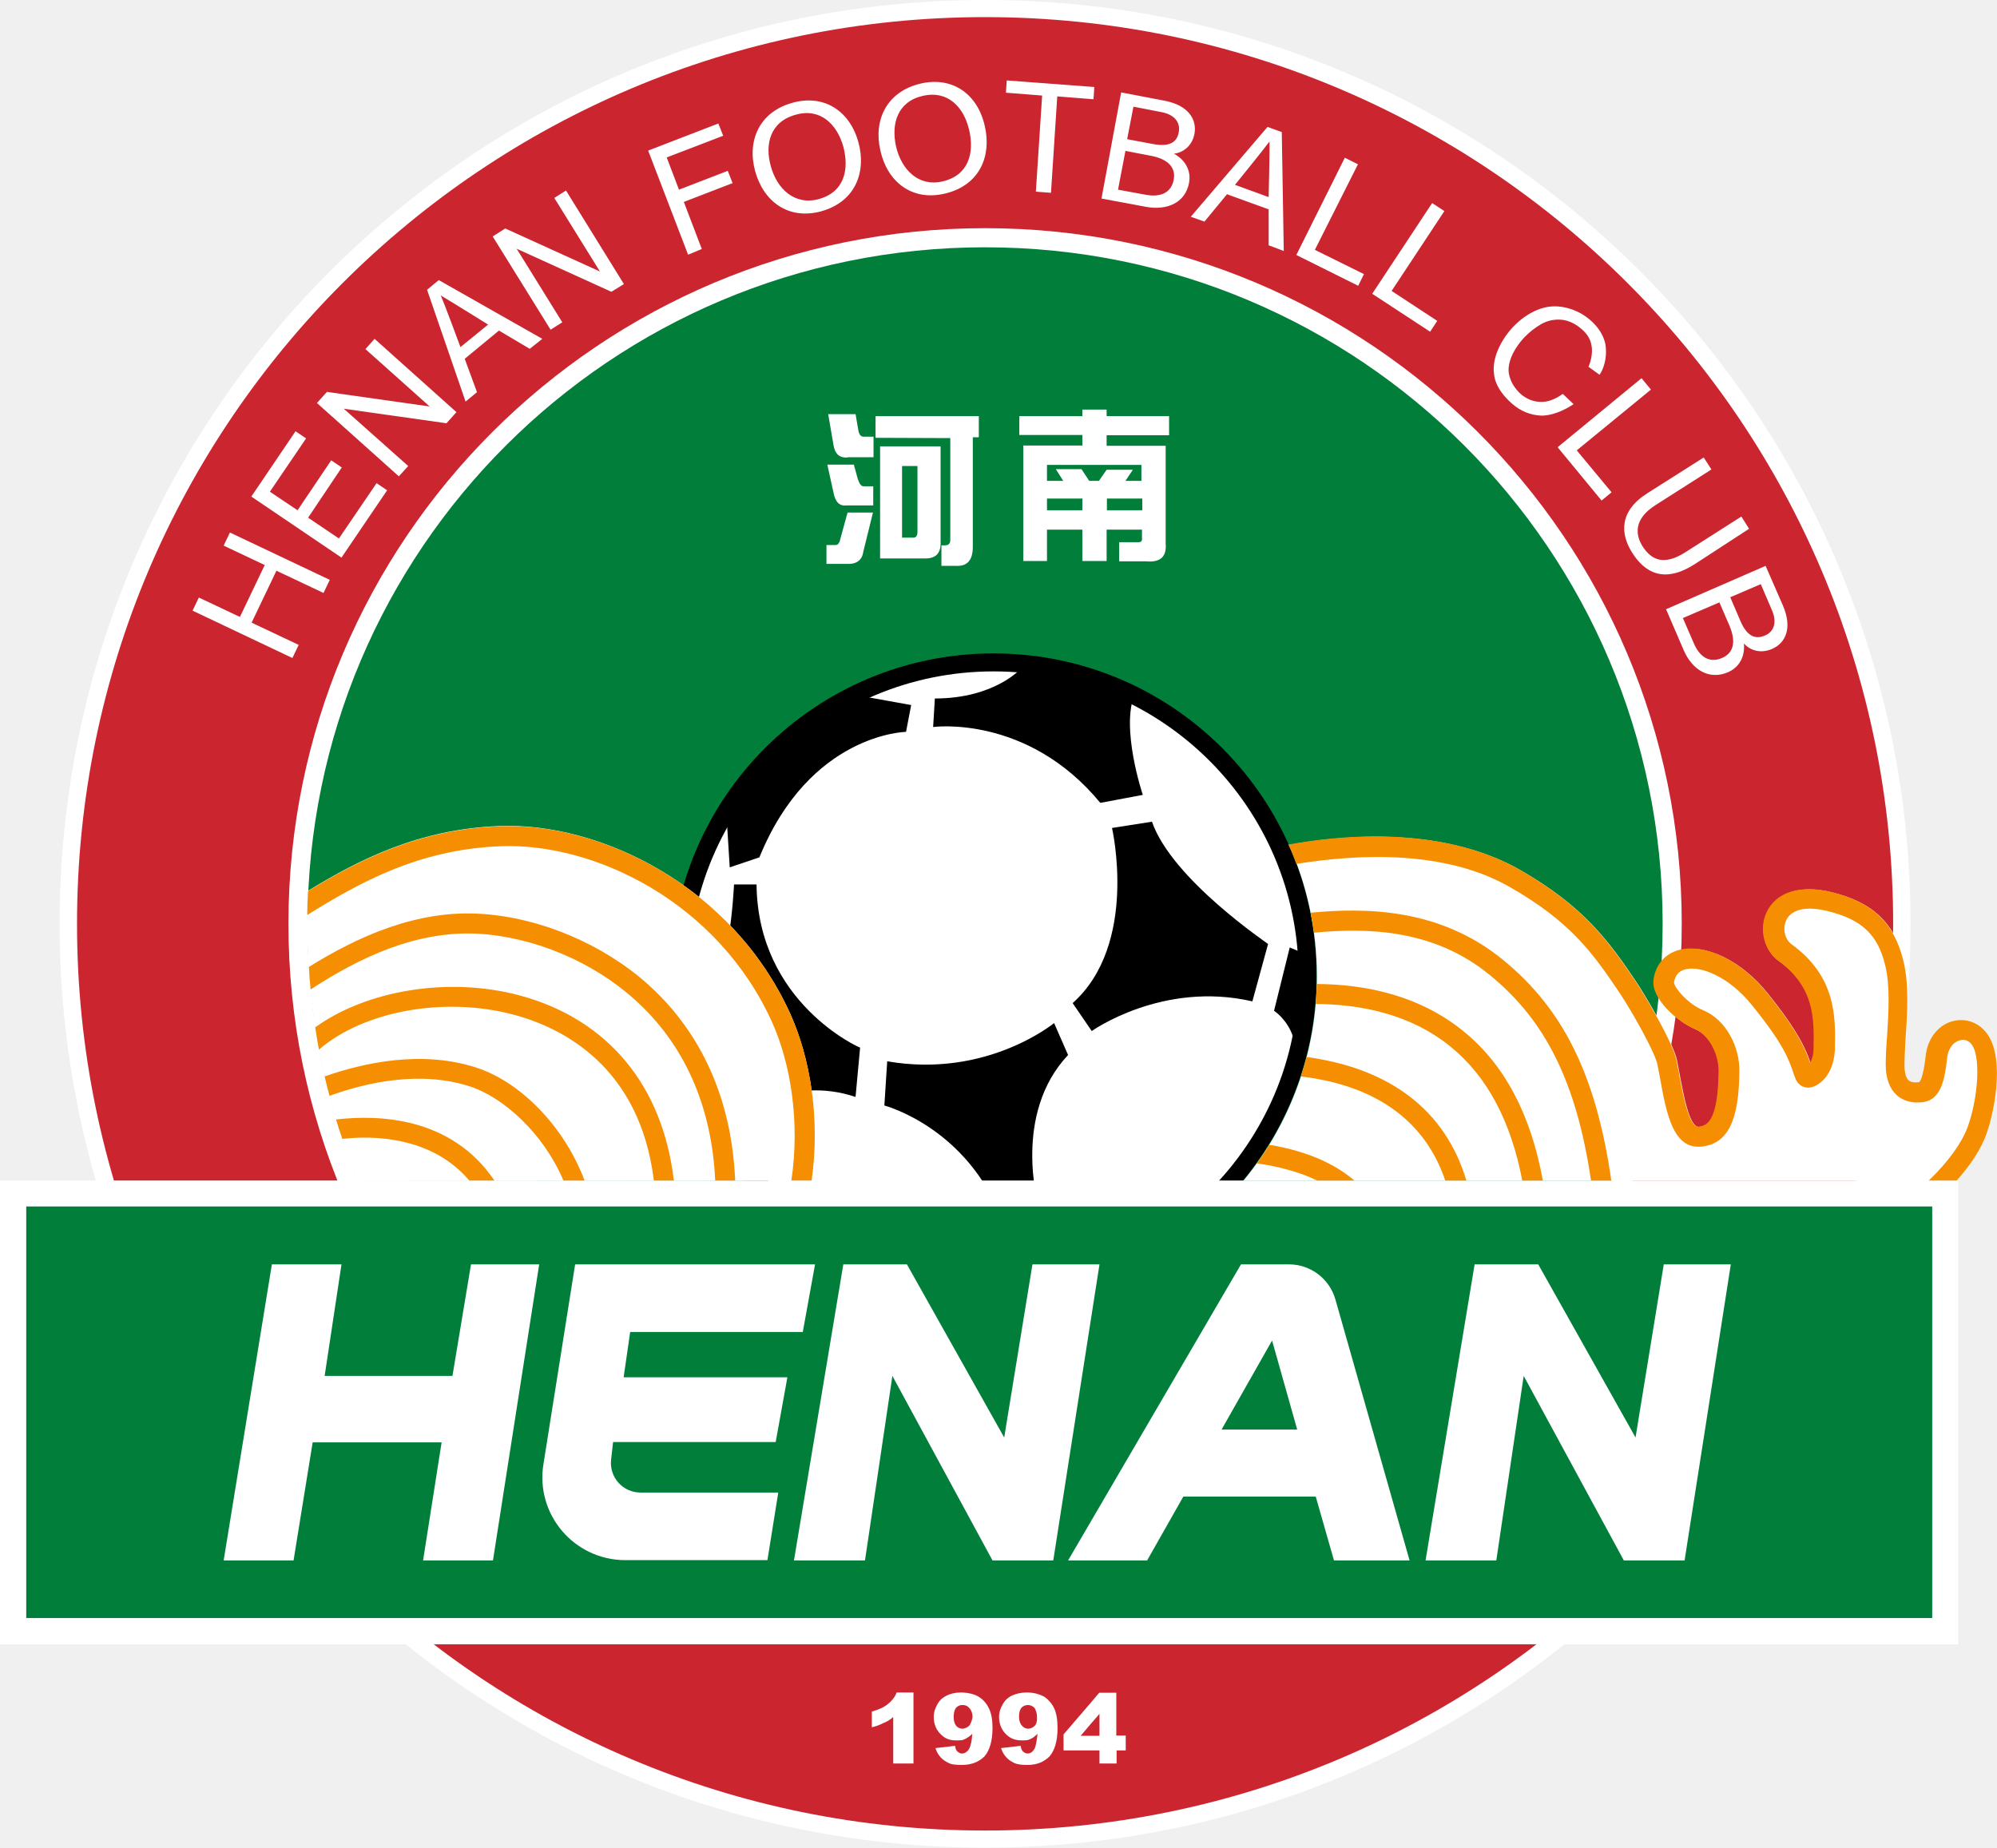
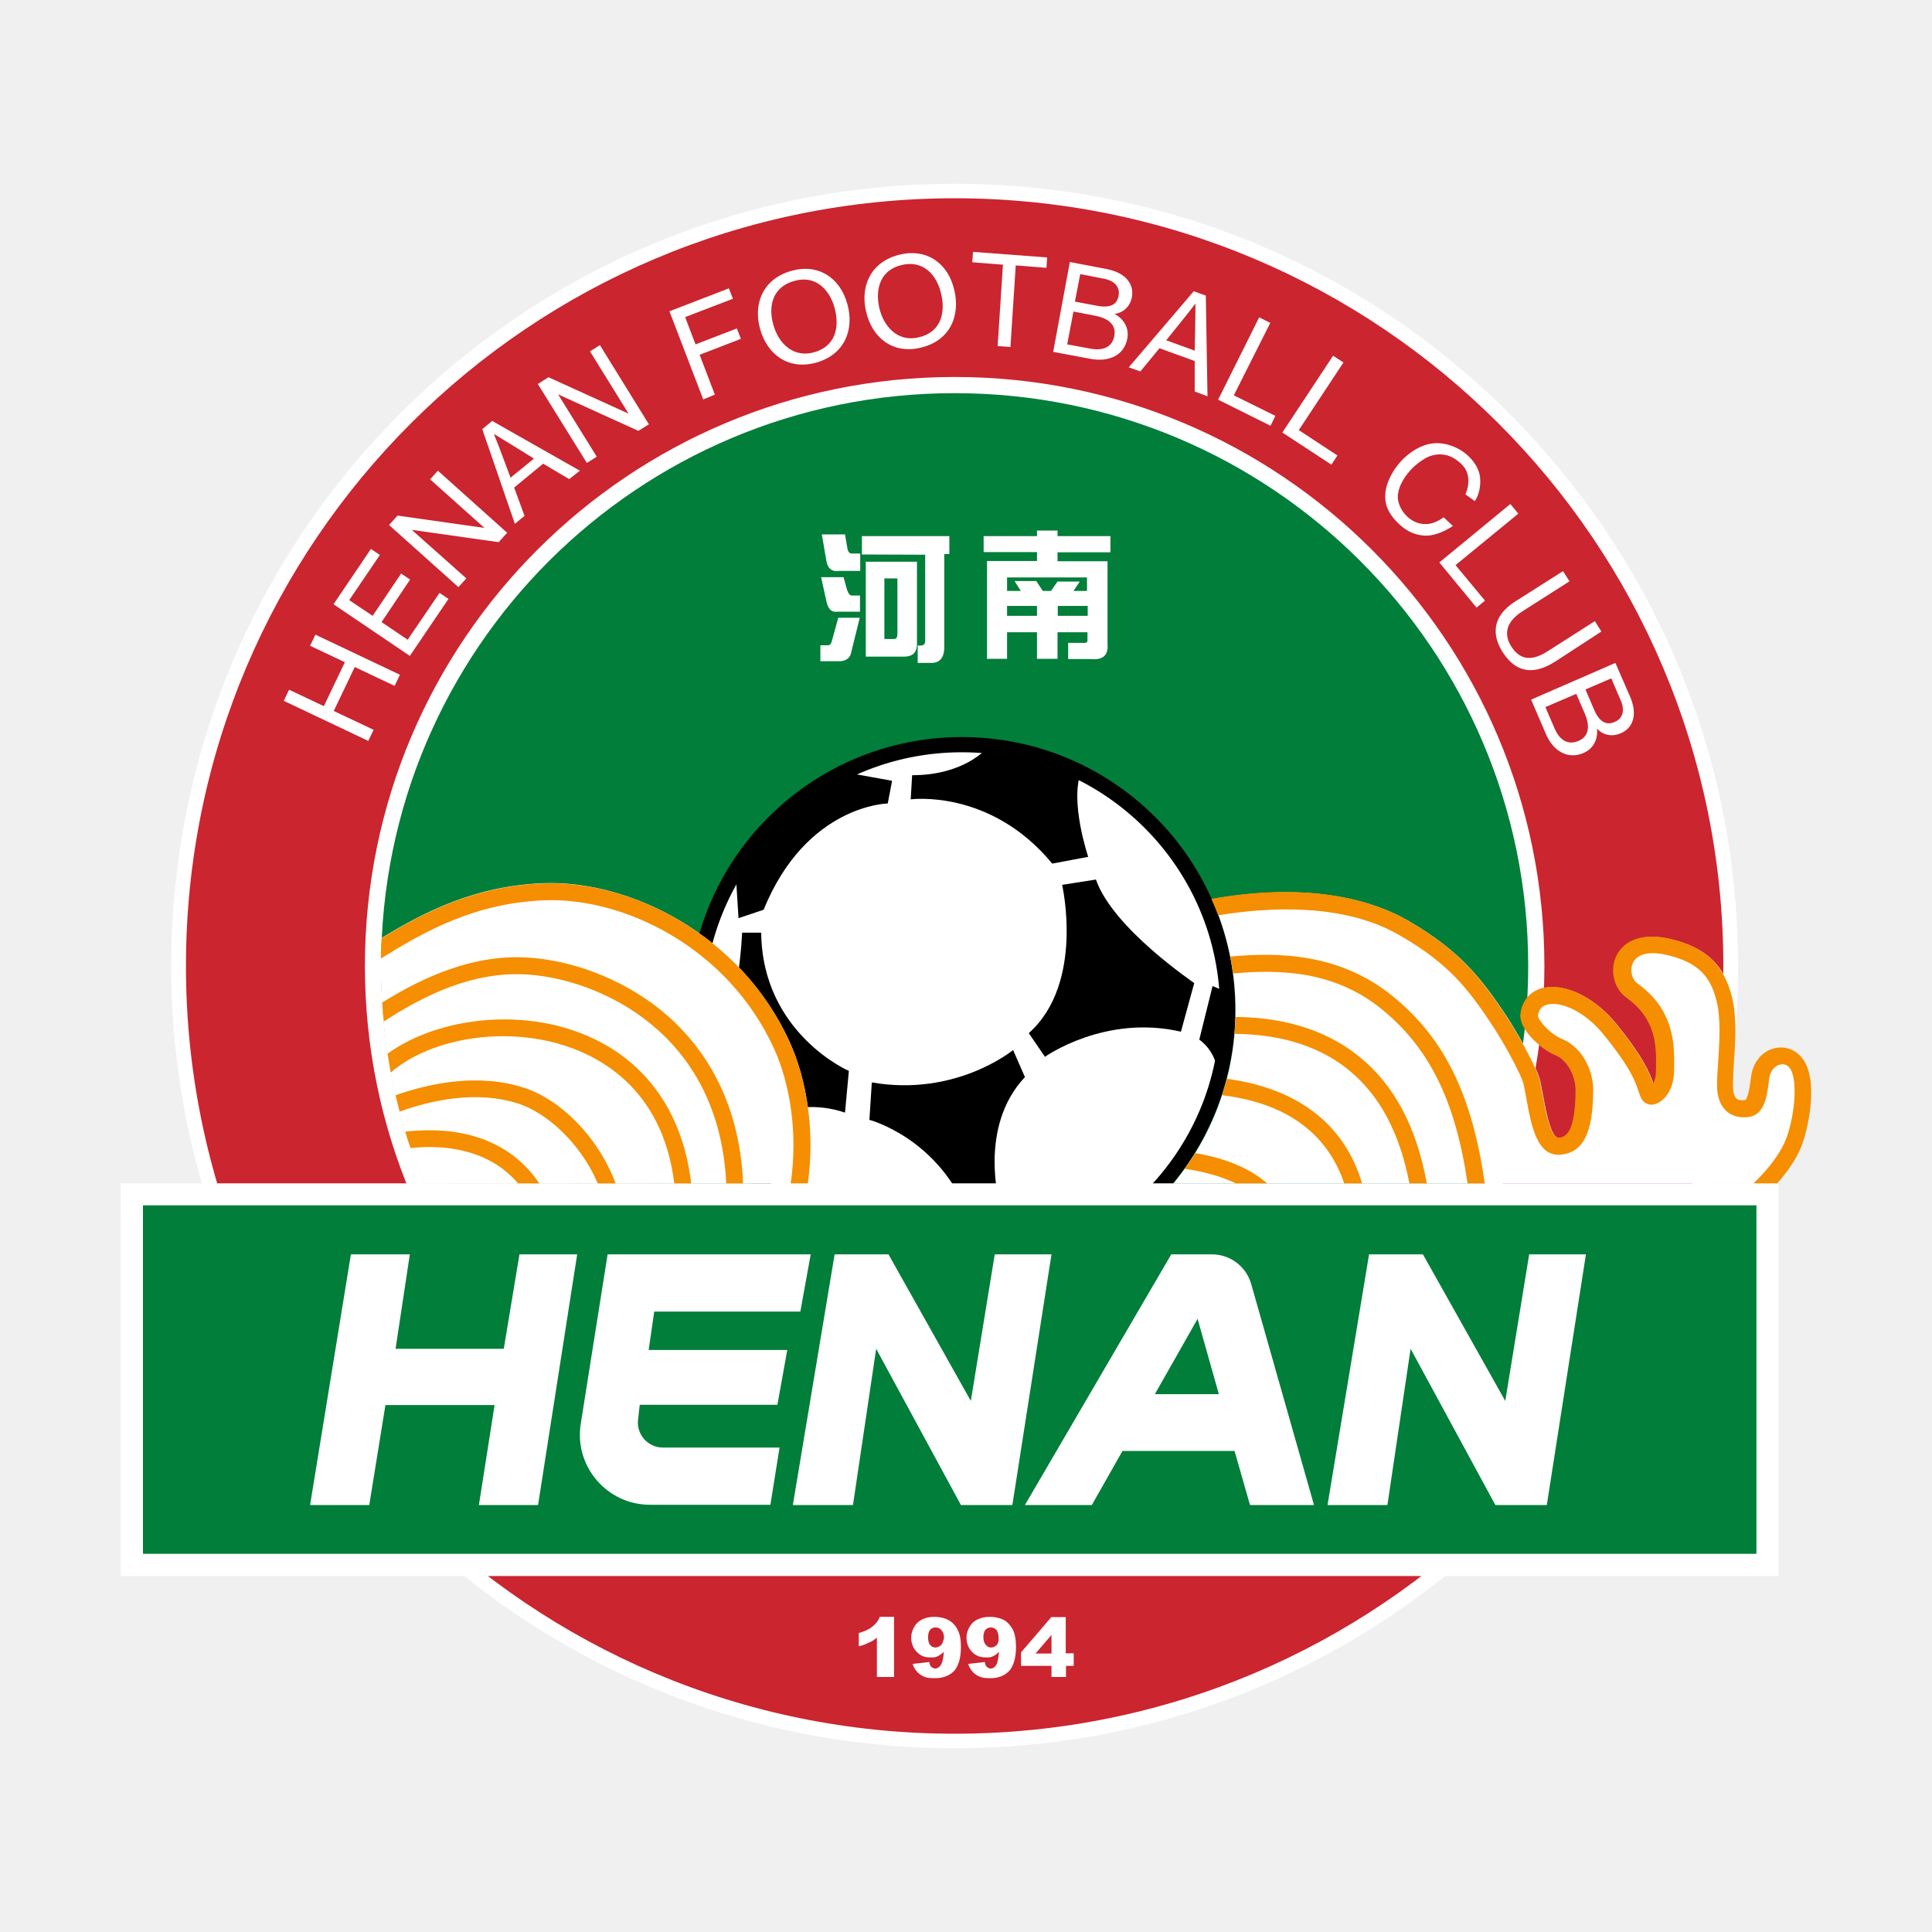
- <svg xmlns="http://www.w3.org/2000/svg" viewBox="0 0 185.21 171.4">
-   <ellipse cx="91.361" cy="85.699" fill="#fff" rx="85.831" ry="85.699" />
-   <ellipse cx="91.361" cy="85.699" fill="#cb2530" rx="84.217" ry="84.111" />
-   <ellipse cx="91.361" cy="85.699" fill="#fff" rx="64.611" ry="64.532" />
-   <ellipse cx="91.361" cy="85.699" fill="#017e39" rx="62.839" ry="62.759" />
-   <g transform="translate(-13.23 -20.135)scale(.26458)">
-     <ellipse cx="398.3" cy="418.2" rx="113.2" ry="113" />
-     <ellipse cx="398.3" cy="418.2" fill="#fff" rx="106.9" ry="106.7" />
-     <path d="M315.2 386.2h-7.9s-1.6 37.6-11.6 44.2l13.8 37.4s16.7-15 40.4-7.1l1.6-17.3c.1.2-35.9-15.6-36.3-57.2m1-9.5c17.7-43.5 51.4-44 51.4-44l1.8-9.4-18.3-3.3c-24.4 11.2-46.5 40.9-46.5 40.9l1.2 19.3zm119.5-19.1 14.9-2.8s-7.9-23.4-2.8-35.5c0 0-21-9.2-39.8-8.9 0 0-9.2 10.6-30.3 10.6l-.6 10s33-4.5 58.6 26.6m66.4 50.7-5.5 22.2s7.7 4.9 7.7 15.5l4.5-34.9zm-48.3-44.1-14 2.2s9.4 40.7-13.8 61.4l6.7 9.8s24.8-17.7 56.3-10.4l5.5-20.1c.3 0-33.6-22.5-40.7-42.9m-34.3 70.6s-23.6 19.5-58.5 13.4l-1 15.5s29.3 7.7 41.4 40.5l12.6-5.5s-9.2-31.9 10.4-52.7z" />
+ <svg xmlns="http://www.w3.org/2000/svg" version="1.1" x="0px" y="0px" viewBox="0 0 800 800" style="enable-background:new 0 0 800 800;" xml:space="preserve">
+   <style type="text/css">
+ 	.st0{fill:#FFFFFF;}
+ 	.st1{fill:#CB2530;}
+ 	.st2{fill:#017E39;}
+ 	.st3{fill:#F58E00;}
+ </style>
+   <g>
+     <g>
+       <ellipse class="st0" cx="395.3" cy="400" rx="324.4" ry="323.9" />
+       <ellipse class="st1" cx="395.3" cy="400" rx="318.3" ry="317.9" />
+       <ellipse class="st0" cx="395.3" cy="400" rx="244.2" ry="243.9" />
+       <ellipse class="st2" cx="395.3" cy="400" rx="237.5" ry="237.2" />
+     </g>
+     <g>
+       <ellipse cx="398.3" cy="418.2" rx="113.2" ry="113" />
+       <ellipse class="st0" cx="398.3" cy="418.2" rx="106.9" ry="106.7" />
+       <path d="M315.2,386.2h-7.9c0,0-1.6,37.6-11.6,44.2l13.8,37.4c0,0,16.7-15,40.4-7.1l1.6-17.3C351.6,443.6,315.6,427.8,315.2,386.2    L315.2,386.2z M316.2,376.7c17.7-43.5,51.4-44,51.4-44l1.8-9.4l-18.3-3.3c-24.4,11.2-46.5,40.9-46.5,40.9l1.2,19.3L316.2,376.7    L316.2,376.7z M435.7,357.6l14.9-2.8c0,0-7.9-23.4-2.8-35.5c0,0-21-9.2-39.8-8.9c0,0-9.2,10.6-30.3,10.6l-0.6,10    C377.1,331,410.1,326.5,435.7,357.6L435.7,357.6L435.7,357.6z M502.1,408.3l-5.5,22.2c0,0,7.7,4.9,7.7,15.5l4.5-34.9L502.1,408.3    L502.1,408.3z M453.8,364.2l-14,2.2c0,0,9.4,40.7-13.8,61.4l6.7,9.8c0,0,24.8-17.7,56.3-10.4l5.5-20.1    C494.8,407.1,460.9,384.6,453.8,364.2L453.8,364.2L453.8,364.2z M419.5,434.8c0,0-23.6,19.5-58.5,13.4l-1,15.5    c0,0,29.3,7.7,41.4,40.5l12.6-5.5c0,0-9.2-31.9,10.4-52.7L419.5,434.8z" />
+     </g>
+     <g>
+       <rect x="50" y="490" class="st0" width="686.4" height="162.6" />
+       <rect x="59.2" y="499.1" class="st2" width="668.1" height="144.3" />
+     </g>
+     <g>
+       <path class="st0" d="M361.3,673.5c-1.3,1.1-3.2,2-5.7,2.7v5.5c1.8-0.4,3.1-1,4.1-1.5c1.1-0.4,2.3-1.1,3.4-2.1v16.3h7.1v-24.9h-5.9    C363.7,671.2,362.5,672.5,361.3,673.5z" />
+       <path class="st0" d="M392.9,670.9c-1.4-0.8-3.3-1.3-5.6-1.4c-0.1,0-0.3,0-0.4,0c-2.1,0-3.7,0.4-5.1,1.1c-1.4,0.7-2.5,1.7-3.2,3    c-0.8,1.4-1.3,2.8-1.3,4.5c0,2.3,0.8,4.4,2.3,5.9c1.6,1.7,3.3,2.3,5.6,2.3c0.7,0,1.4,0,2.1-0.1c0.3-0.1,0.7-0.3,1-0.4    c0.8-0.4,1.7-1,2.5-1.8c-0.1,2.5-0.6,4.2-1,5.1c-0.6,1.1-1.6,1.8-2.5,1.8h-0.1c-0.6,0-1.1-0.3-1.6-0.7c-0.4-0.4-0.7-1-0.8-2    l-6.9,0.8c0.4,1.3,1,2.3,1.8,3.2c0.7,0.8,1.7,1.5,2.8,2c1.1,0.6,2.8,0.7,4.7,0.7c0,0,0,0,0.1,0c3.2,0,5.9-1.1,7.8-3    c1.8-2.1,2.8-5.4,2.8-9.9c0-3-0.4-5.4-1.4-7.2C395.7,673.1,394.4,671.8,392.9,670.9z M389.8,681.1c-0.7,0.7-1.6,1-2.3,1.1    c-0.1,0-0.1,0-0.1,0c-1,0-1.7-0.4-2.3-1.1c-0.6-0.8-0.8-1.8-0.8-3.2c0-1.4,0.3-2.3,0.8-3c0.6-0.7,1.4-1,2.2-1c0.1,0,0.1,0,0.3,0    c0.8,0,1.7,0.4,2.2,1.1c0.7,0.7,1.1,1.8,1.1,3.1C390.7,679.4,390.2,680.5,389.8,681.1z" />
+       <path class="st0" d="M415.9,670.9c-1.6-0.8-3.2-1.3-5.6-1.4c-0.1,0-0.3,0-0.4,0c-2,0-3.7,0.4-5.2,1.1c-1.4,0.7-2.5,1.7-3.2,3    c-0.8,1.4-1.3,2.8-1.3,4.5c0,2.3,0.8,4.4,2.3,5.9c1.6,1.7,3.5,2.3,5.7,2.3c0.7,0,1.3,0,2-0.1c0.4-0.1,0.7-0.3,1-0.4    c1-0.4,1.6-1,2.5-1.8c-0.3,2.5-0.6,4.2-1,5.1c-0.6,1.1-1.4,1.8-2.5,1.8l0,0c-0.7,0-1.1-0.3-1.6-0.7c-0.4-0.4-0.7-1-0.8-2l-6.9,0.8    c0.4,1.3,1,2.3,1.8,3.2c0.7,0.8,1.7,1.5,2.8,2c1.3,0.6,2.7,0.7,4.7,0.7h0.1c3.2,0,5.7-1.1,7.6-3c1.8-2.1,2.8-5.4,2.8-9.9    c0-3-0.4-5.4-1.3-7.2C418.5,673.1,417.3,671.8,415.9,670.9z M412.8,681.1c-0.7,0.7-1.4,1-2.3,1.1c-1,0-1.8-0.4-2.3-1.1    c-0.7-0.8-1-1.8-1-3.2c0-1.4,0.3-2.3,0.8-3c0.7-0.7,1.4-1,2.3-1h0.1c0.8,0,1.7,0.4,2.3,1.1c0.4,0.7,0.8,1.8,0.8,3.1    C413.6,679.4,413.3,680.5,412.8,681.1z" />
+       <path class="st0" d="M441.3,684.7v-15.1h-6l-3.3,3.9l-9.2,10.7v5.6h9.3h3.3v4.6h6v-4.6h3.2v-5.2H441.3z M435.4,684.7h-3.3h-3.3    l3.3-3.9l3.3-3.8V684.7z" />
+     </g>
+     <g>
+       <path class="st0" d="M746.3,473.7c-1.9,5.3-5.6,10.9-10.4,16.3h-250c16.1-19.5,25.7-44.5,25.7-71.6c0-16.4-3.5-32.1-9.8-46.1    c43.4-7.7,69.1,1.9,81.2,8.9c21.9,12.6,30.7,24.4,40.8,39.5c2.7,4.1,12.8,20.8,14.1,27.4c0.3,1.6,0.6,3.2,0.9,4.8    c1.4,7.4,3.4,18.7,6.9,18.3c2.2-0.3,6.8-0.8,6.9-19.7c0-5.4-3.1-12.4-8.4-14.6c-6.3-2.6-15.3-10.8-14.4-17.2    c0.7-5.2,3.9-9,8.8-10.4c9.1-2.5,21.8,3.6,30.9,14.9c10.8,13.4,13.5,19.7,15.2,24.7c0.6-1.1,1.2-2.9,1.2-5.3v-0.1    c0.2-10,0.4-21.3-12.4-30.5c-5-3.6-6.8-11.1-4.1-16.9c3.3-7.1,11.7-9.8,22.5-7.2c14.6,3.5,22.2,10.8,25.5,24.2    c2,8.3,1.4,18.1,0.8,26.7c-0.2,3.6-0.4,6.9-0.4,9.8c0,2.7,0.5,4.6,1.5,5.4c0.9,0.8,2.5,0.8,3.6,0.6c0.2-0.1,1.4-1.1,2.3-9.1    c0.6-5.8,3.9-10.3,8.6-12c4.1-1.4,8.4-0.5,11.4,2.4C753.4,444.4,749.3,465.3,746.3,473.7z" />
+       <path class="st3" d="M746.3,473.7c-1.9,5.3-5.6,10.9-10.4,16.3h-9.8c6.9-6.6,11.6-13.3,13.6-18.7c3.7-10.1,4.9-25.7,1-29.5    c-1.1-1.1-2.6-1.4-4.2-0.8c-2.2,0.8-3.7,3.1-4,6.2c-0.8,7.3-2.1,14.4-8.3,15.3c-3.7,0.5-6.9-0.3-9.2-2.3c-2.6-2.3-4-5.9-4-10.8    c0-3.1,0.2-6.6,0.5-10.3c0.5-8.1,1.1-17.4-0.7-24.6c-2.6-10.8-8.3-16.1-20.3-19c-7.4-1.8-12.6-0.6-14.4,3.3    c-1.3,2.8-0.5,6.6,1.8,8.3c15.8,11.4,15.5,25.8,15.3,36.3v0.1c-0.2,8.2-4.2,12.5-7.9,13.7c-2.5,0.8-5.1-0.5-6-3.1    c-0.2-0.6-0.4-1.1-0.6-1.6c-1.6-4.8-3.4-10.2-14.6-24c-8.1-10.1-18.2-14-23.5-12.5c-2.2,0.6-3.4,2.1-3.8,4.5    c0,1.8,4.8,7.6,10.2,9.8c8.4,3.5,12.8,13.3,12.7,21.2c-0.1,17.6-4.1,25.6-13.2,26.6c-10,1.1-12.4-11.6-14.6-24    c-0.3-1.6-0.6-3.2-0.9-4.7c-0.9-4.5-9.1-18.9-13.1-24.9c-9.9-14.9-17.9-25.5-38.5-37.3c-22.8-13.2-53.4-11.7-75-8.2    c-0.8-2.3-1.8-4.6-2.8-6.8c43.4-7.7,69.1,1.9,81.2,8.9c21.9,12.6,30.7,24.4,40.8,39.5c2.7,4.1,12.8,20.8,14.1,27.4    c0.3,1.6,0.6,3.2,0.9,4.8c1.4,7.4,3.4,18.7,6.9,18.3c2.2-0.3,6.8-0.8,6.9-19.7c0-5.4-3.1-12.4-8.4-14.6    c-6.3-2.6-15.3-10.8-14.4-17.2c0.7-5.2,3.9-9,8.8-10.4c9.1-2.5,21.8,3.6,30.9,14.9c10.8,13.4,13.5,19.7,15.2,24.7    c0.6-1.1,1.2-2.9,1.2-5.3v-0.1c0.2-10,0.4-21.3-12.4-30.5c-5-3.6-6.8-11.1-4.1-16.9c3.3-7.1,11.7-9.8,22.5-7.2    c14.6,3.5,22.2,10.8,25.5,24.2c2,8.3,1.4,18.1,0.8,26.7c-0.2,3.6-0.4,6.9-0.4,9.8c0,2.7,0.5,4.6,1.5,5.4c0.9,0.8,2.5,0.8,3.6,0.6    c0.2-0.1,1.4-1.1,2.3-9.1c0.6-5.8,3.9-10.3,8.6-12c4.1-1.4,8.4-0.5,11.4,2.4C753.4,444.4,749.3,465.3,746.3,473.7z" />
+       <path class="st3" d="M614.8,490h-7.1c-5.1-34.5-16-56.1-35.3-71.9c-20-16.5-43.5-16.7-61.8-15c-0.3-2.3-0.7-4.7-1.2-7    c19-1.8,45.2-1.7,67.4,16.5C597.9,429.8,609.5,453,614.8,490z" />
+       <path class="st3" d="M590.8,490h-7.2c-4-20.9-12.4-36.6-25.1-46.9c-14.2-11.6-31.9-14.9-47.3-15c0.2-2.3,0.3-4.7,0.4-7    c16.6,0.1,35.7,3.8,51.3,16.5C577.3,449.2,586.6,466.8,590.8,490z" />
+       <path class="st3" d="M564,490h-7.4c-5.6-16.6-19.3-32.7-50.6-36.5c0.7-2.2,1.4-4.5,2-6.8C537.4,450.7,556.7,465.5,564,490z" />
+       <path class="st3" d="M524.7,490h-13c-6.4-3.1-13.9-5-21.1-6c1.5-2.1,3-4.3,4.3-6.5c0.3,0,0.6,0.1,0.8,0.1    C508.1,479.8,517.8,484,524.7,490z" />
+     </g>
+     <g>
+       <path class="st0" d="M334.5,490c3.1-21.8-0.6-43.3-7.5-58.5c-20.4-44.9-66.7-67.1-101.9-65.8c-28.4,1.1-49.2,11.8-67.1,22.7    c-0.2,3.9-0.3,7.8-0.3,11.8c0,31.9,6.3,62.2,17.7,90L334.5,490L334.5,490z" />
+       <path class="st3" d="M334.5,490h-7.1c3.1-20.7-0.3-41.2-6.8-55.6c-19.1-42.1-62.3-62.9-95.2-61.6c-28.7,1.1-49.5,12.8-67.7,24.1    c0-2.8,0.1-5.6,0.3-8.4c18-10.9,38.7-21.6,67.1-22.7c35.2-1.4,81.5,20.8,101.9,65.8C333.9,446.6,337.6,468.2,334.5,490z" />
+       <path class="st3" d="M307.7,490h-7c-1.2-26.2-10.9-48-28.4-63.6c-14.7-13.2-35.1-21.7-54.3-22.9c-22-1.3-42.1,8.4-59.1,19.5    c-0.3-2.6-0.5-5.3-0.6-7.9c17.2-10.7,37.8-20,60.2-18.6c20.8,1.3,42.7,10.5,58.6,24.7C290.6,433.3,306.2,454.7,307.7,490z" />
+       <path class="st3" d="M286.2,490h-7c-4.9-39.9-31.9-53.4-48.6-58c-24.9-6.8-53.3-1.3-68.8,12.1c-0.5-2.6-0.9-5.2-1.3-7.8    c17.8-12.9,46.7-18,72-11.1C263.2,433.6,282.3,456.8,286.2,490z" />
+       <path class="st3" d="M254.9,490h-7.4c-7.2-16.9-21.2-29.1-32.5-32.9c-17.5-5.8-36.5-1.5-49.5,3.2c-0.6-2.3-1.2-4.5-1.7-6.8l0,0    c14-4.9,34.4-9.3,53.4-3C232.2,455.4,247.7,470.8,254.9,490z" />
+       <path class="st3" d="M223.3,490h-8.8c-6.9-8.1-16.4-12.9-28.3-14.5c-5.9-0.8-11.6-0.6-16.2-0.1c-0.8-2.2-1.5-4.5-2.2-6.8    C182.4,466.9,208.1,467.5,223.3,490z" />
+     </g>
+     <g>
+       <path class="st0" d="M342.5,267.2c0.9,0,1.3-0.1,1.8-1.2l2.8-10.2h8.9l-3.4,13.8c-0.4,2.9-2.4,4.4-5.8,4.2h-7.1v-6.6L342.5,267.2    L342.5,267.2z M346.6,253.3c-2.5,0.3-3.9-1.4-4.5-4.8l-2.1-9.5h9.3l1.4,5.1c0.6,1.7,1.2,2.6,2.2,2.5h3.2v6.7H346.6z M347.1,236.5    c-2.8,0.2-4.4-1.2-4.9-4.2l-1.9-11h9.6l1,5.8c0.3,1.6,1,2.2,2.1,2.1h3.2v7.2H347.1z M356.9,229.6V222h36.2v7.4H391v38.1    c0.1,4.8-1.8,7.2-5.8,7H380v-7.2h1.2c1.4,0,2-0.7,1.9-2.3v-35.3L356.9,229.6L356.9,229.6z M373.9,271.9h-15.4v-39.3h21.2v33.3    C379.9,270.2,378,272,373.9,271.9z M371.6,262.5v-23h-5.4v25.1h3.7C371,264.7,371.6,264.1,371.6,262.5z" />
+       <path class="st0" d="M407.3,228.7v-6.7h22.1v-2.3h8.5v2.3h21.9v6.7h-21.9v3.7h20.7v34.3c0.4,4.6-1.9,6.7-6.9,6.2h-9.4v-6.7h6.4    c1.2,0.1,1.7-0.3,1.6-1.4v-3h-12.4v11h-8.5v-11H417v11h-8.3v-40.5h20.7v-3.7H407.3z M417,239.1v5.6h5.7l-2.6-4.1h9l2.7,4.1h3.4    l2.7-3.9h9.2l-2.6,3.9h5.6v-5.6H417z M417,250.9v4.1h12.4v-4.1H417z M450.4,250.9h-12.4v4.1h12.4V250.9z" />
+     </g>
+     <g>
+       <path class="st0" d="M152.5,306.8l-35-16.6l2.2-4.6l14.4,6.8l8.7-18.2l-14.4-6.8l2.2-4.6l35,16.6l-2.2,4.6l-16.5-7.8l-8.7,18.2    l16.5,7.8L152.5,306.8z" />
+       <path class="st0" d="M169.7,271.6l-31.6-21.4l15.5-22.9l3.7,2.5l-12.7,18.7l9.7,6.5l11.8-17.5l3.7,2.5L158,257.6l10.8,7.3    l13.2-19.4l3.7,2.5L169.7,271.6z" />
+       <path class="st0" d="M189.8,243.1l-28.7-25.7l3.5-3.9l36,5.1l-22.5-20.1l3.2-3.6l28.7,25.7l-3.5,3.9l-36-5.1l22.6,20.1    L189.8,243.1z" />
+       <path class="st0" d="M213.2,216.9l-13.5-39.2l4.1-3.4l36.3,20.6l-4.4,3.5l-10.8-6.4l-12,9.9l4.3,11.7L213.2,216.9z M211.4,197.8    l9.7-7.9c0,0-14.3-8.9-16.6-10.2C205.8,182.6,211.4,197.8,211.4,197.8z" />
+       <path class="st0" d="M467.4,152.1l26.9-31.5l5,1.8l0.7,41.7l-5.3-2l0-12.6l-14.6-5.3l-7.9,9.6L467.4,152.1z M482.9,140.9l11.8,4.3    c0,0,0.4-16.8,0.3-19.5C493.2,128.2,482.9,140.9,482.9,140.9z" />
+       <path class="st0" d="M243,191.7L222.7,159l4.4-2.8l33.2,15.1l-16-25.8l4.1-2.6l20.3,32.8l-4.4,2.7l-33.2-15.1l16,25.8L243,191.7z" />
+       <path class="st0" d="M504.4,165.5l17-34.1l4.6,2.3l-15.1,30l17.2,8.5l-2,4.1L504.4,165.5z" />
+       <path class="st0" d="M531,179.1l21-31.8l4.3,2.8l-18.5,28l16,10.5l-2.5,3.8L531,179.1z" />
+       <path class="st0" d="M596,232.9l29.4-24.2l3.3,4l-26,21.3l12.2,14.7l-3.5,2.9L596,232.9z" />
+       <path class="st0" d="M291.2,165.4l-14-36.5l24.6-9.5l1.7,4.3l-19.8,7.6l4.3,11.3l17.1-6.6l1.7,4.3l-17.1,6.6l6.3,16.5L291.2,165.4    z" />
+       <path class="st0" d="M597.8,214.2l3.8,3.6c-3.6,2.4-8.1,4.2-11.6,4c-3.6-0.2-6.9-1.5-9.9-4.1c-3.1-2.7-5.1-5.5-6-8.4    c-0.8-2.9-0.7-6,0.5-9.3c1.2-3.3,3-6.2,5.5-9c2.7-2.9,5.7-5,8.9-6.3c3.2-1.3,6.4-1.5,9.6-0.8c3.2,0.7,6.1,2.1,8.7,4.3    c2.9,2.5,4.7,5.3,5.4,8.4c0.6,3.2,0.2,7.6-2,10.9l-3.9-2.8c1.2-2.7,1.5-5.8,1-7.8c-0.4-2.1-1.6-3.9-3.5-5.5c-2.2-1.9-4.6-3-7-3.2    c-2.5-0.2-4.8,0.3-7,1.5c-2.2,1.3-4.2,2.8-6,4.7c-2.2,2.4-3.8,4.9-4.7,7.3c-0.9,2.5-1.1,4.7-0.3,6.9c0.7,2.2,2,4,3.7,5.6    c2.1,1.8,4.5,2.8,7.1,2.8C592.4,217.1,595,216.2,597.8,214.2z" />
+       <path class="st0" d="M350.9,126c2.8,10.1-0.8,20.8-13.1,24.2c-11.5,3.1-20.2-3.5-23.1-14.1c-2.9-10.6,1.4-20.8,13.2-24    C338.9,109.1,347.9,115,350.9,126z M320.2,134.4c2.2,8,8.4,13.8,16.8,11.5c9.1-2.5,10.7-10.5,8.6-18.4    c-2.2-7.9-8.1-13.6-16.6-11.2C320,118.7,318,126.6,320.2,134.4z" />
+       <path class="st0" d="M395.2,120.3c2.4,10.3-1.6,20.8-14.1,23.7c-11.6,2.7-20.1-4.3-22.5-15.1c-2.5-10.7,2.2-20.7,14.1-23.5    C383.9,102.8,392.7,109.1,395.2,120.3z M364.1,127.5c1.9,8.1,7.9,14.2,16.3,12.2c9.2-2.1,11.2-10.1,9.3-18.1    c-1.9-8.1-7.6-13.9-16.2-11.9C364.6,111.7,362.3,119.5,364.1,127.5z" />
+       <path class="st0" d="M415.3,109.6l-12.7-1l0.3-4.3l30.7,2.3l-0.3,4.3l-12.7-1l-2.2,33.8l-5.3-0.4L415.3,109.6z" />
+       <path class="st0" d="M443,108.5l15.2,2.9c8.3,1.6,11.4,6.5,10.5,11.6c-0.8,4.3-4,6.6-7.2,7c2.6,1.3,6.3,4.8,5.3,10.2    c-1.3,7-7.7,9.8-15.2,8.4l-15.5-2.9L443,108.5z M454.2,126.6c5.7,1.1,8.4-0.6,9-4.2c0.6-3.3-1.4-6.1-6.1-7l-9.8-1.9l-2.2,11.4    L454.2,126.6z M441.9,142.6l9.8,1.8c5,0.9,8.8-0.6,9.7-5.2c0.8-4-1.5-7.3-8.1-8.5l-8.8-1.7L441.9,142.6z" />
+       <path class="st0" d="M649.9,240.7l-19.6,12.5c-7.7,4.9-7.1,10.4-4.5,14.5c3.1,4.8,7.5,6.8,15,2l19.6-12.5l2.7,4.3L643.9,274    c-10.6,6.7-17.3,2.9-21.7-4c-4.3-6.7-4.7-14.7,5.3-21l19.7-12.5L649.9,240.7z" />
+       <path class="st0" d="M668.9,274.5l6.1,14c3.3,7.7,1,13-3.8,15.1c-4.1,1.8-7.8,0.5-9.9-1.9c0.3,2.9-0.4,7.8-5.6,10.1    c-6.6,2.8-12.5-0.8-15.5-7.7l-6.2-14.4L668.9,274.5z M660.1,293.9c2.3,5.3,5.2,6.5,8.6,5c3.1-1.3,4.3-4.6,2.4-8.9l-3.9-9.1    l-10.7,4.6L660.1,293.9z M639.9,292.8l3.9,9c2,4.6,5.4,6.9,9.8,5c3.8-1.6,5.2-5.3,2.6-11.4l-3.5-8.1L639.9,292.8z" />
+     </g>
+     <g>
+       <polygon class="st0" points="145.3,519.4 169.7,519.4 163.8,558.5 208.6,558.5 215.1,519.4 239,519.4 222.8,623.2 198.3,623.2     204.8,581.8 159.6,581.8 152.9,623.2 128.4,623.2   " />
+       <path class="st0" d="M251.6,519.4h84.1l-4.3,23.7h-60.5l-2.3,15.9h57.4l-4.1,22.7h-57l-0.7,6.2c-0.7,6.1,4.1,11.5,10.3,11.5h48.3    l-3.8,23.7h-49.8c-17.9,0-31.6-16-28.7-33.7L251.6,519.4z" />
+       <polygon class="st0" points="345.6,519.4 367.9,519.4 402,580.1 411.9,519.4 435.4,519.4 419.2,623.2 397.9,623.2 362.8,558.5     353.2,623.2 328.3,623.2   " />
+       <polygon class="st0" points="566.9,519.4 589.2,519.4 623.3,580.1 633.2,519.4 656.7,519.4 640.5,623.2 619.2,623.2 584.1,558.5     574.5,623.2 549.7,623.2   " />
+       <path class="st0" d="M517.6,623.2h26.5l-26-91.5c-2.1-7.3-8.7-12.3-16.3-12.3H485l-60.6,103.8h27.7l12.7-22.4h46.4L517.6,623.2z     M478.2,577.3l17.7-31.2l8.8,31.2H478.2z" />
+     </g>
  </g>
-   <path fill="#fff" d="M0 109.511h181.61v43.021H0z" />
-   <path fill="#017e39" d="M2.434 111.919h176.768v38.18H2.434z" />
-   <path fill="#fff" d="M82.365 158.062q-.516.437-1.508.714v1.456c.476-.106.82-.265 1.084-.397.291-.106.609-.291.9-.556v4.313h1.879v-6.588h-1.561c-.16.45-.477.793-.794 1.058m8.361-.688c-.37-.212-.874-.344-1.482-.37h-.106c-.556 0-.979.106-1.35.29s-.66.45-.846.795c-.212.37-.344.74-.344 1.19 0 .609.212 1.164.609 1.561.423.45.873.609 1.481.609.186 0 .37 0 .556-.027.08-.026.185-.08.265-.106.211-.105.45-.264.661-.476-.026.662-.159 1.111-.265 1.35-.158.29-.423.476-.661.476h-.027c-.158 0-.29-.08-.423-.185-.106-.106-.185-.265-.212-.53l-1.825.212c.106.344.264.609.476.847.185.211.45.397.741.529.291.159.74.185 1.243.185h.027c.847 0 1.561-.29 2.064-.794.476-.555.74-1.428.74-2.619 0-.794-.105-1.429-.37-1.905a2.4 2.4 0 0 0-.952-1.032m-.82 2.699a1.08 1.08 0 0 1-.61.291h-.026a.75.75 0 0 1-.608-.291c-.159-.212-.212-.476-.212-.847s.08-.608.212-.794a.75.75 0 0 1 .582-.264h.08a.74.74 0 0 1 .581.291c.186.185.291.476.291.82a2.1 2.1 0 0 1-.29.794m6.905-2.699c-.423-.212-.847-.344-1.482-.37h-.105c-.53 0-.98.106-1.376.29a1.9 1.9 0 0 0-.847.795c-.212.37-.344.74-.344 1.19 0 .609.212 1.164.609 1.561.423.45.926.609 1.508.609.185 0 .344 0 .529-.027.106-.026.185-.08.264-.106.265-.105.424-.264.662-.476-.08.662-.159 1.111-.265 1.35-.158.29-.37.476-.661.476-.185 0-.291-.08-.423-.185-.106-.106-.186-.265-.212-.53l-1.826.212c.106.344.265.609.477.847.185.211.45.397.74.529.344.159.715.185 1.244.185h.026c.847 0 1.508-.29 2.011-.794.476-.555.741-1.428.741-2.619 0-.794-.106-1.429-.344-1.905a2.7 2.7 0 0 0-.926-1.032m-.82 2.699a.94.94 0 0 1-.609.291c-.264 0-.476-.106-.608-.291-.185-.212-.265-.476-.265-.847s.08-.608.212-.794a.8.8 0 0 1 .608-.264h.027c.211 0 .45.106.608.291.106.185.212.476.212.82.026.344-.053.635-.185.794m7.54.952v-3.995h-1.587l-.873 1.032-2.434 2.831v1.482h3.333v1.217h1.588v-1.217h.847v-1.376h-.874zm-1.56 0h-1.747l.873-1.031.873-1.006zM184.23 105.198c-.503 1.403-1.482 2.884-2.752 4.313h-66.146a29.67 29.67 0 0 0 6.8-18.944c0-4.34-.926-8.493-2.593-12.197 11.483-2.038 18.282.502 21.484 2.354 5.794 3.334 8.123 6.456 10.795 10.451.714 1.085 3.387 5.504 3.73 7.25l.239 1.27c.37 1.958.9 4.948 1.825 4.842.582-.08 1.8-.212 1.826-5.212 0-1.43-.82-3.281-2.223-3.863-1.666-.688-4.048-2.858-3.81-4.551.186-1.376 1.032-2.381 2.329-2.752 2.407-.661 5.768.953 8.175 3.942 2.858 3.546 3.572 5.213 4.022 6.536.159-.291.318-.768.318-1.403v-.026c.052-2.646.105-5.636-3.281-8.07-1.323-.952-1.8-2.937-1.085-4.471.873-1.879 3.096-2.593 5.953-1.905 3.863.926 5.874 2.857 6.747 6.403.53 2.196.37 4.789.212 7.064-.053.952-.106 1.826-.106 2.593 0 .714.132 1.217.397 1.429.238.211.661.211.952.158.053-.026.37-.29.609-2.407.158-1.535 1.032-2.726 2.275-3.175 1.085-.37 2.223-.133 3.016.635 2.17 1.984 1.085 7.514.291 9.736" />
-   <g fill="#f58e00">
-     <path d="M184.23 105.198c-.503 1.403-1.482 2.884-2.752 4.313h-2.593c1.825-1.746 3.069-3.519 3.598-4.948.98-2.672 1.297-6.8.265-7.805-.291-.29-.688-.37-1.112-.212-.582.212-.979.82-1.058 1.64-.212 1.932-.556 3.81-2.196 4.049-.979.132-1.826-.08-2.434-.609-.688-.608-1.058-1.56-1.058-2.857 0-.82.052-1.746.132-2.725.132-2.143.29-4.604-.185-6.509-.688-2.858-2.196-4.26-5.371-5.027-1.958-.476-3.334-.159-3.81.873-.344.74-.133 1.746.476 2.196 4.18 3.016 4.1 6.826 4.048 9.604v.027c-.053 2.17-1.111 3.307-2.09 3.625-.662.211-1.35-.133-1.588-.82-.053-.16-.106-.292-.158-.424-.424-1.27-.9-2.699-3.863-6.35-2.144-2.672-4.816-3.704-6.218-3.307-.582.159-.9.555-1.006 1.19 0 .477 1.27 2.011 2.7 2.593 2.222.926 3.386 3.52 3.36 5.61-.027 4.656-1.085 6.773-3.493 7.037-2.646.292-3.28-3.069-3.863-6.35-.08-.423-.159-.846-.238-1.243-.238-1.19-2.408-5-3.466-6.588-2.62-3.942-4.736-6.747-10.187-9.87-6.032-3.492-14.128-3.095-19.843-2.169a21 21 0 0 0-.741-1.799c11.483-2.037 18.283.503 21.484 2.355 5.794 3.334 8.123 6.456 10.795 10.451.714 1.085 3.387 5.503 3.73 7.25l.239 1.27c.37 1.957.9 4.947 1.825 4.841.582-.079 1.8-.211 1.826-5.212 0-1.429-.82-3.28-2.223-3.863-1.666-.688-4.048-2.857-3.81-4.55.186-1.376 1.032-2.382 2.329-2.752 2.408-.662 5.768.952 8.175 3.942 2.858 3.545 3.572 5.212 4.022 6.535.159-.29.318-.767.318-1.402v-.027c.053-2.645.105-5.635-3.281-8.07-1.323-.952-1.8-2.936-1.085-4.47.873-1.88 3.096-2.594 5.953-1.906 3.863.926 5.874 2.858 6.747 6.403.53 2.196.37 4.79.212 7.064-.053.953-.106 1.826-.106 2.593 0 .715.132 1.217.397 1.43.238.21.661.21.952.158.053-.027.37-.291.609-2.408.158-1.534 1.032-2.725 2.275-3.175 1.085-.37 2.223-.132 3.016.635 2.223 2.011 1.138 7.54.344 9.763" />
-     <path d="M149.437 109.511h-1.879c-1.35-9.128-4.233-14.843-9.34-19.024-5.291-4.365-11.509-4.418-16.35-3.968a23 23 0 0 0-.318-1.852c5.027-.477 11.959-.45 17.832 4.365 5.583 4.551 8.652 10.69 10.055 20.479" />
-     <path d="M143.087 109.511h-1.905c-1.059-5.53-3.281-9.684-6.641-12.409-3.757-3.07-8.44-3.942-12.515-3.969.053-.608.08-1.243.106-1.852 4.392.027 9.445 1.006 13.573 4.366 3.81 3.069 6.27 7.726 7.382 13.864" />
-     <path d="M135.996 109.511h-1.958c-1.482-4.392-5.107-8.652-13.388-9.657.185-.582.37-1.19.53-1.8 7.778 1.059 12.884 4.975 14.816 11.457m-10.398 0h-3.44c-1.693-.82-3.678-1.323-5.583-1.587.397-.556.794-1.138 1.138-1.72.08 0 .159.026.212.026 3.28.582 5.847 1.694 7.673 3.281" />
-   </g>
-   <path fill="#fff" d="M75.274 109.511c.82-5.768-.159-11.456-1.984-15.478-5.398-11.88-17.648-17.754-26.961-17.41-7.515.291-13.018 3.122-17.754 6.006a62.5 62.5 0 0 0 4.604 26.935z" />
-   <g fill="#f58e00">
-     <path d="M75.274 109.511h-1.879c.82-5.477-.079-10.9-1.799-14.71-5.053-11.14-16.483-16.643-25.188-16.3-7.594.292-13.097 3.388-17.912 6.377q0-1.11.079-2.222c4.763-2.884 10.24-5.715 17.754-6.006 9.313-.37 21.563 5.503 26.96 17.41 1.826 3.968 2.805 9.683 1.985 15.451" />
-     <path d="M68.183 109.511h-1.852c-.317-6.932-2.884-12.7-7.514-16.827-3.89-3.493-9.287-5.742-14.367-6.06-5.82-.343-11.139 2.223-15.637 5.16a28 28 0 0 1-.159-2.09c4.551-2.831 10.002-5.292 15.928-4.922 5.504.344 11.298 2.779 15.505 6.536 3.572 3.201 7.7 8.863 8.096 18.203" />
-     <path d="M62.495 109.511h-1.853c-1.296-10.557-8.44-14.129-12.858-15.346-6.588-1.799-14.103-.344-18.204 3.202a57 57 0 0 1-.344-2.064c4.71-3.413 12.356-4.763 19.05-2.937 8.123 2.223 13.177 8.36 14.209 17.145" />
-     <path d="M54.213 109.511h-1.958c-1.905-4.471-5.609-7.7-8.599-8.705-4.63-1.534-9.657-.397-13.097.847-.158-.609-.317-1.19-.45-1.8 3.705-1.296 9.102-2.46 14.13-.793 3.968 1.296 8.07 5.371 9.974 10.451" />
-     <path d="M45.852 109.511h-2.328c-1.826-2.143-4.34-3.413-7.488-3.836-1.56-.212-3.069-.16-4.286-.027a36 36 0 0 1-.582-1.799c3.863-.45 10.663-.291 14.684 5.662" />
-   </g>
-   <path fill="#fff" d="M77.39 50.562c.239 0 .345-.027.477-.318l.74-2.698h2.355l-.9 3.65c-.105.768-.634 1.165-1.534 1.112H76.65v-1.746zm1.085-3.678c-.661.08-1.031-.37-1.19-1.27l-.556-2.513h2.46l.371 1.349c.159.45.318.688.582.661h.847v1.773zm.133-4.445c-.741.053-1.164-.317-1.297-1.111l-.502-2.91h2.54l.264 1.534c.08.423.265.582.556.556h.846v1.905h-2.407zm2.593-1.825v-2.011h9.578v1.958h-.556v10.08c.026 1.27-.476 1.905-1.535 1.852h-1.376v-1.905h.318c.37 0 .53-.185.503-.608v-9.34zm4.498 11.191h-4.075V41.407h5.61v8.81c.052 1.139-.45 1.615-1.535 1.588m-.609-2.487v-6.085h-1.429v6.641h.98c.29.026.449-.132.449-.556m9.446-8.943v-1.772h5.847v-.609h2.249v.609h5.794v1.772h-5.794v.98h5.477v9.075c.106 1.217-.503 1.772-1.826 1.64h-2.487v-1.773h1.693c.318.027.45-.08.424-.37v-.794h-3.281v2.91h-2.25v-2.91h-3.28v2.91h-2.196V41.329h5.477v-.979h-5.847zm2.566 2.752v1.482h1.508l-.688-1.085h2.382l.714 1.085h.9l.714-1.032h2.434l-.688 1.032h1.482v-1.482zm0 3.122v1.085h3.28v-1.085zm8.837 0h-3.28v1.085h3.28zM27.12 61.04l-9.26-4.393.581-1.217 3.81 1.8 2.302-4.816-3.81-1.8.582-1.216 9.26 4.392-.581 1.217-4.366-2.064-2.302 4.816 4.366 2.063zm4.55-9.314-8.36-5.662 4.1-6.059.98.661-3.36 4.948 2.566 1.72 3.122-4.63.98.661-3.123 4.657 2.858 1.931 3.492-5.133.979.662zm5.319-7.541-7.594-6.8.926-1.031 9.525 1.35-5.953-5.319.847-.953 7.593 6.8-.926 1.032-9.525-1.35 5.98 5.319zm6.191-6.932-3.572-10.371 1.085-.9 9.604 5.45-1.164.927-2.857-1.694-3.175 2.62 1.137 3.095zm-.476-5.053 2.566-2.09s-3.783-2.355-4.392-2.7c.344.768 1.826 4.79 1.826 4.79m67.733-12.092 7.117-8.334 1.323.476.185 11.033-1.402-.529V19.42l-3.863-1.402-2.09 2.54zm4.101-2.963 3.122 1.138s.106-4.445.08-5.16c-.477.662-3.202 4.022-3.202 4.022M51.065 30.586l-5.371-8.652 1.164-.74 8.784 3.994-4.233-6.826 1.084-.688 5.371 8.678-1.164.715-8.784-3.995 4.233 6.826zm69.162-6.932 4.498-9.023 1.217.609-3.996 7.937 4.551 2.25-.529 1.084zm7.038 3.598 5.556-8.414 1.138.741-4.895 7.408 4.233 2.779-.661 1.005zm17.197 14.235 7.78-6.403.872 1.058-6.879 5.636 3.228 3.89-.926.766zm-80.645-17.86-3.704-9.657 6.51-2.514.449 1.138-5.239 2.011 1.138 2.99 4.524-1.746.45 1.137-4.524 1.746 1.666 4.366zm81.122 12.912 1.005.952c-.952.635-2.143 1.112-3.069 1.059-.953-.053-1.826-.397-2.62-1.085q-1.23-1.071-1.587-2.223c-.212-.767-.185-1.587.132-2.46s.794-1.64 1.456-2.381c.714-.768 1.508-1.323 2.354-1.667s1.694-.397 2.54-.212 1.614.556 2.302 1.138q1.152.992 1.429 2.222c.159.847.053 2.011-.53 2.884l-1.031-.74c.317-.715.397-1.535.265-2.064-.106-.556-.424-1.032-.926-1.456-.583-.502-1.218-.793-1.853-.846a3.23 3.23 0 0 0-1.852.397 7.2 7.2 0 0 0-1.587 1.243c-.582.635-1.006 1.297-1.244 1.932-.238.661-.29 1.243-.079 1.825.185.582.53 1.059.979 1.482.556.476 1.19.74 1.878.74.609.027 1.297-.21 2.038-.74M79.613 13.203c.741 2.672-.212 5.503-3.466 6.403-3.043.82-5.345-.926-6.112-3.731s.37-5.503 3.493-6.35c2.91-.794 5.291.767 6.085 3.678m-8.123 2.222c.582 2.117 2.223 3.651 4.445 3.043 2.408-.662 2.831-2.778 2.276-4.868-.582-2.09-2.143-3.599-4.392-2.964-2.382.635-2.91 2.725-2.329 4.79m19.844-3.731c.635 2.725-.423 5.503-3.73 6.27-3.07.715-5.319-1.138-5.954-3.995-.661-2.831.582-5.477 3.731-6.218 2.963-.688 5.292.98 5.953 3.943M83.106 13.6c.502 2.143 2.09 3.757 4.312 3.227 2.434-.555 2.964-2.672 2.461-4.788-.503-2.144-2.01-3.678-4.286-3.149-2.355.53-2.964 2.593-2.487 4.71m13.546-4.736-3.36-.265.08-1.138 8.122.609-.08 1.137-3.36-.264-.582 8.943-1.402-.106zm7.329-.292 4.022.768c2.196.423 3.016 1.72 2.778 3.069-.212 1.138-1.058 1.746-1.905 1.852.688.344 1.667 1.27 1.402 2.699-.344 1.852-2.037 2.593-4.021 2.222l-4.101-.767zm2.964 4.79c1.508.29 2.222-.16 2.38-1.112.16-.873-.37-1.614-1.613-1.852l-2.593-.503-.582 3.017zm-3.255 4.233 2.593.476c1.323.238 2.328-.159 2.567-1.376.211-1.058-.397-1.931-2.144-2.249l-2.328-.45zm55.034 25.955-5.186 3.308c-2.038 1.296-1.879 2.751-1.19 3.836.82 1.27 1.983 1.8 3.968.53l5.186-3.308.714 1.138-5.08 3.307c-2.805 1.773-4.577.767-5.741-1.058-1.138-1.773-1.244-3.89 1.402-5.557l5.212-3.307zm5.026 8.943 1.615 3.704c.873 2.038.264 3.44-1.006 3.996-1.085.476-2.064.132-2.62-.503.08.767-.105 2.064-1.48 2.672-1.747.741-3.308-.211-4.102-2.037l-1.64-3.81zm-2.328 5.133c.609 1.403 1.376 1.72 2.276 1.323.82-.344 1.137-1.217.635-2.355l-1.032-2.407-2.831 1.217zm-5.344-.29 1.032 2.38c.529 1.218 1.428 1.826 2.592 1.323 1.006-.423 1.376-1.402.688-3.016l-.926-2.143zM50.006 117.29l-4.286 27.464h-6.482l1.72-10.954h-11.96l-1.772 10.954h-6.483l4.472-27.464h6.456l-1.561 10.345h11.853l1.72-10.345zm3.334 0h22.251l-1.137 6.27H58.446l-.608 4.207h15.187l-1.085 6.006H56.86l-.185 1.64a2.74 2.74 0 0 0 2.725 3.043h12.78l-1.006 6.271H57.997c-4.736 0-8.361-4.233-7.594-8.916zm44.344 27.464H92.05l-9.287-17.119-2.54 17.119h-6.588l4.577-27.464h5.9l9.022 16.06 2.62-16.06h6.217zm58.552 0h-5.635l-9.287-17.119-2.54 17.119h-6.562l4.551-27.464h5.9l9.023 16.06 2.619-16.06h6.218zm-32.516 0h7.01l-6.879-24.21a4.48 4.48 0 0 0-4.312-3.254h-4.445L99.06 144.754h7.329l3.36-5.927h12.277zm-10.425-12.145 4.683-8.255 2.328 8.255z" />
</svg>
